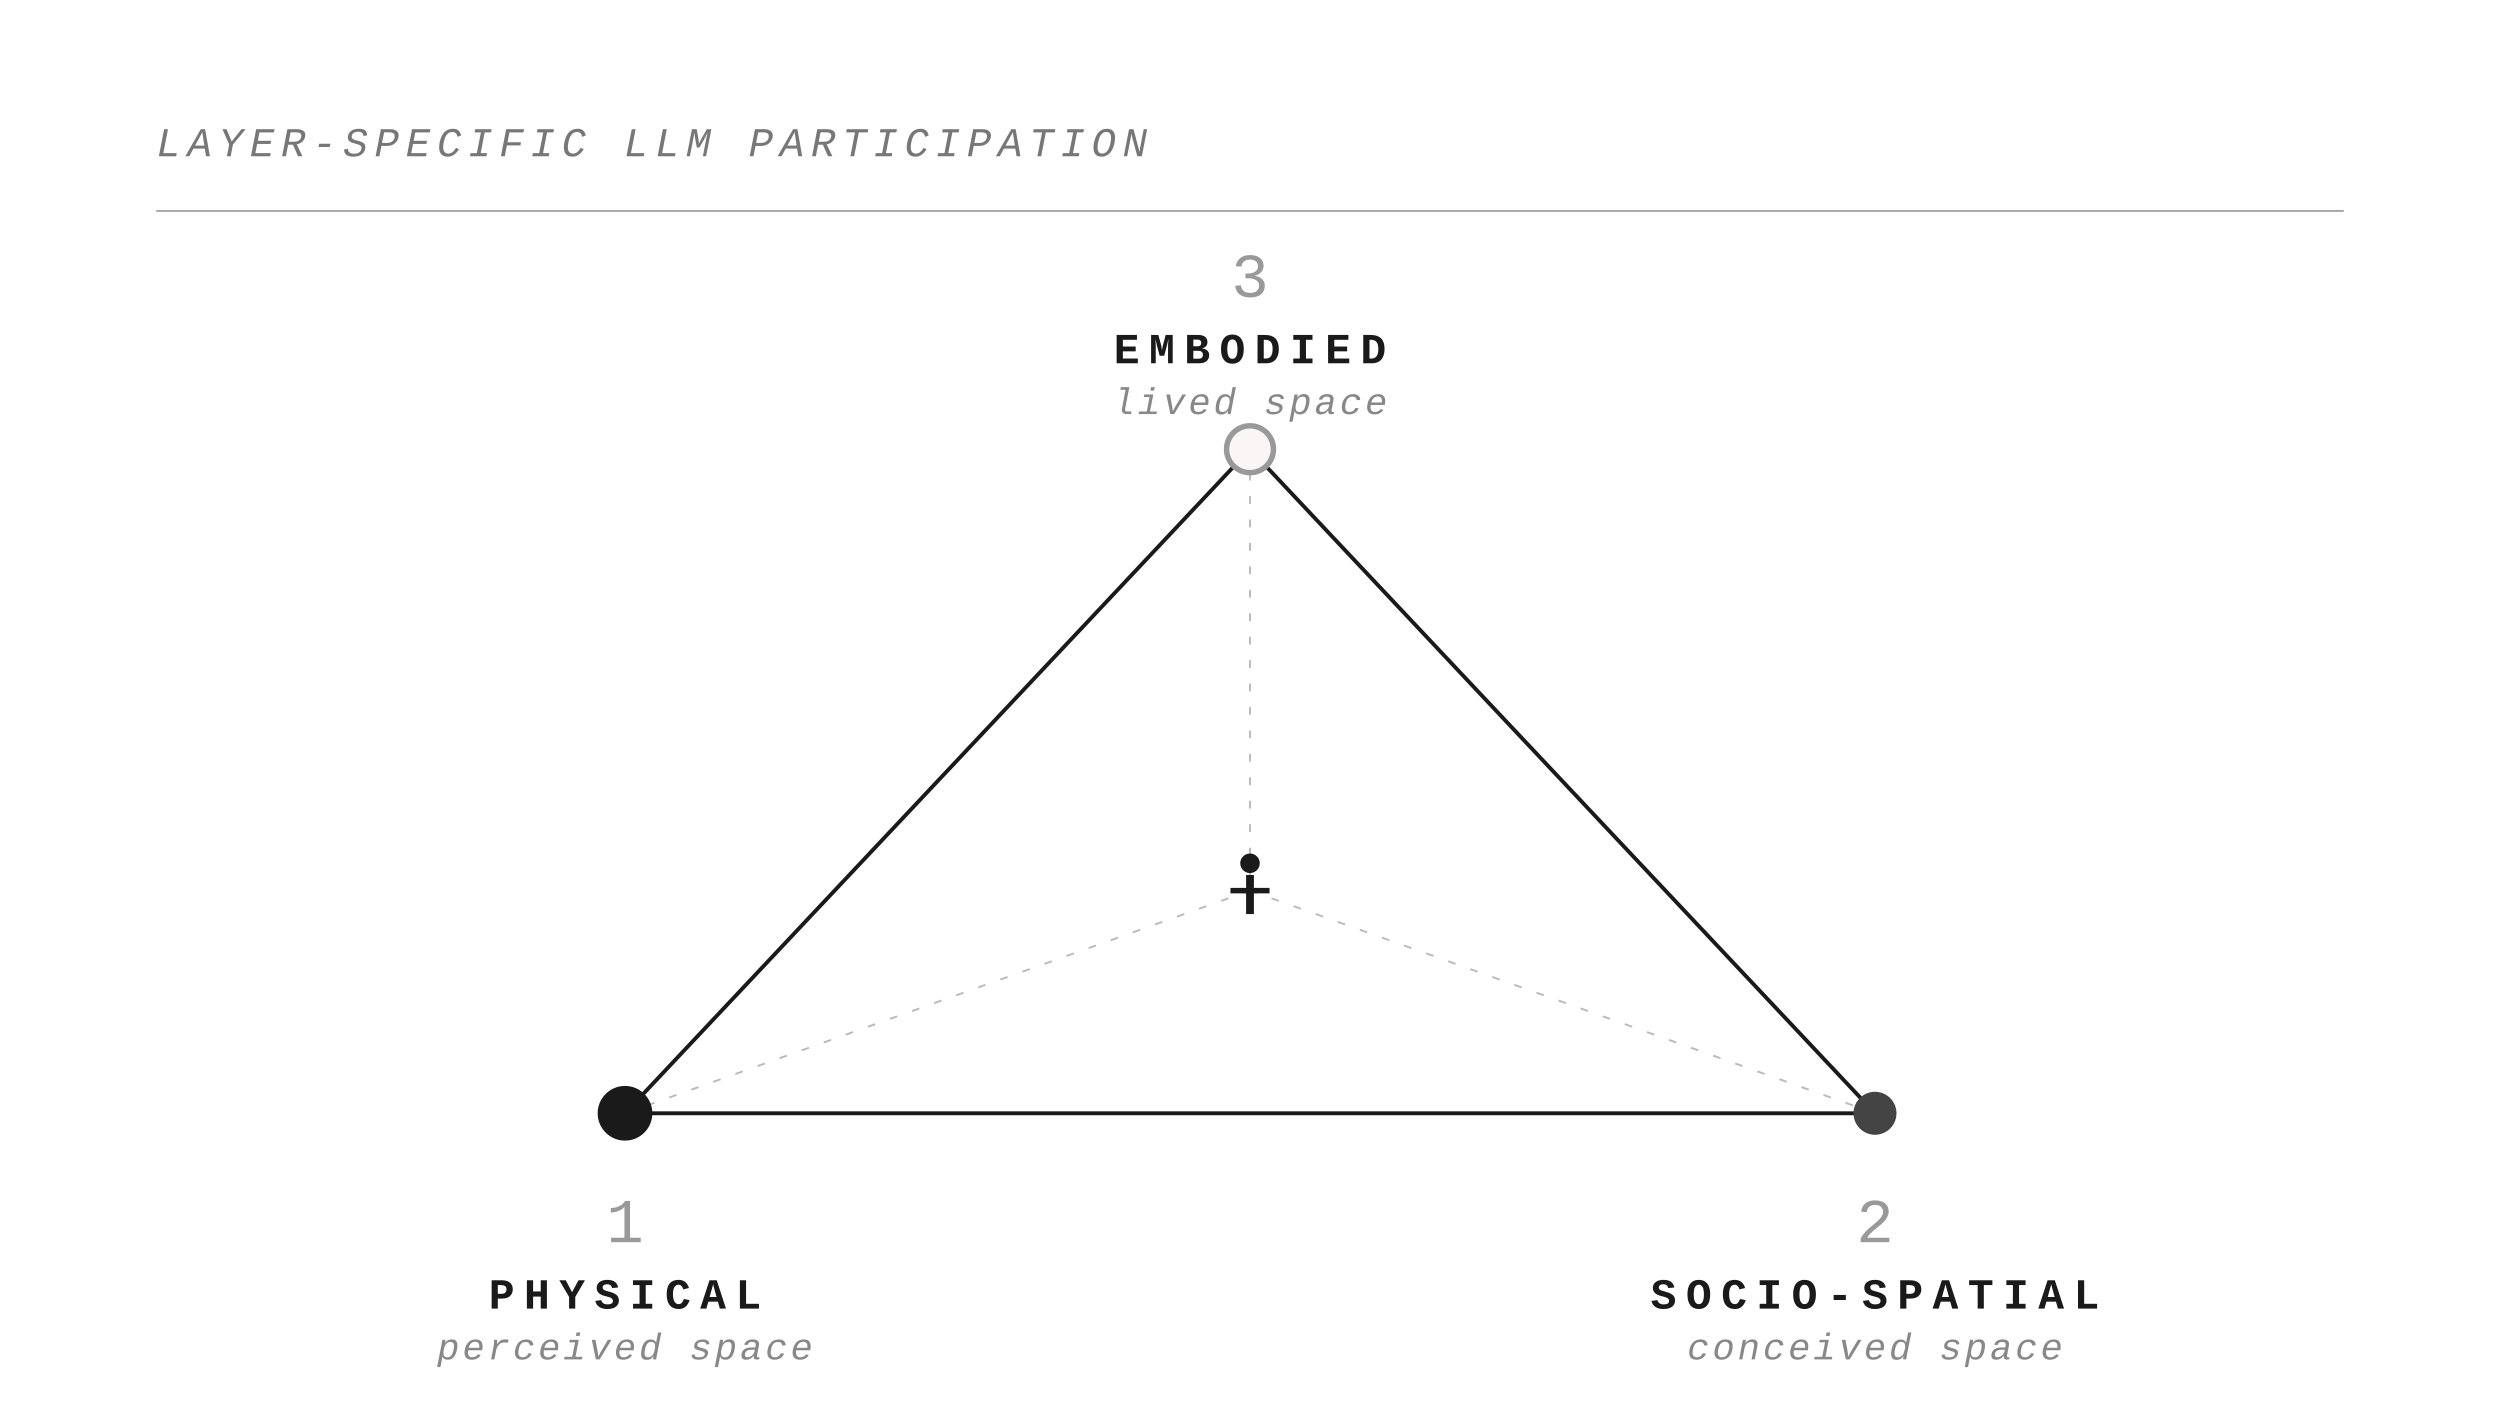
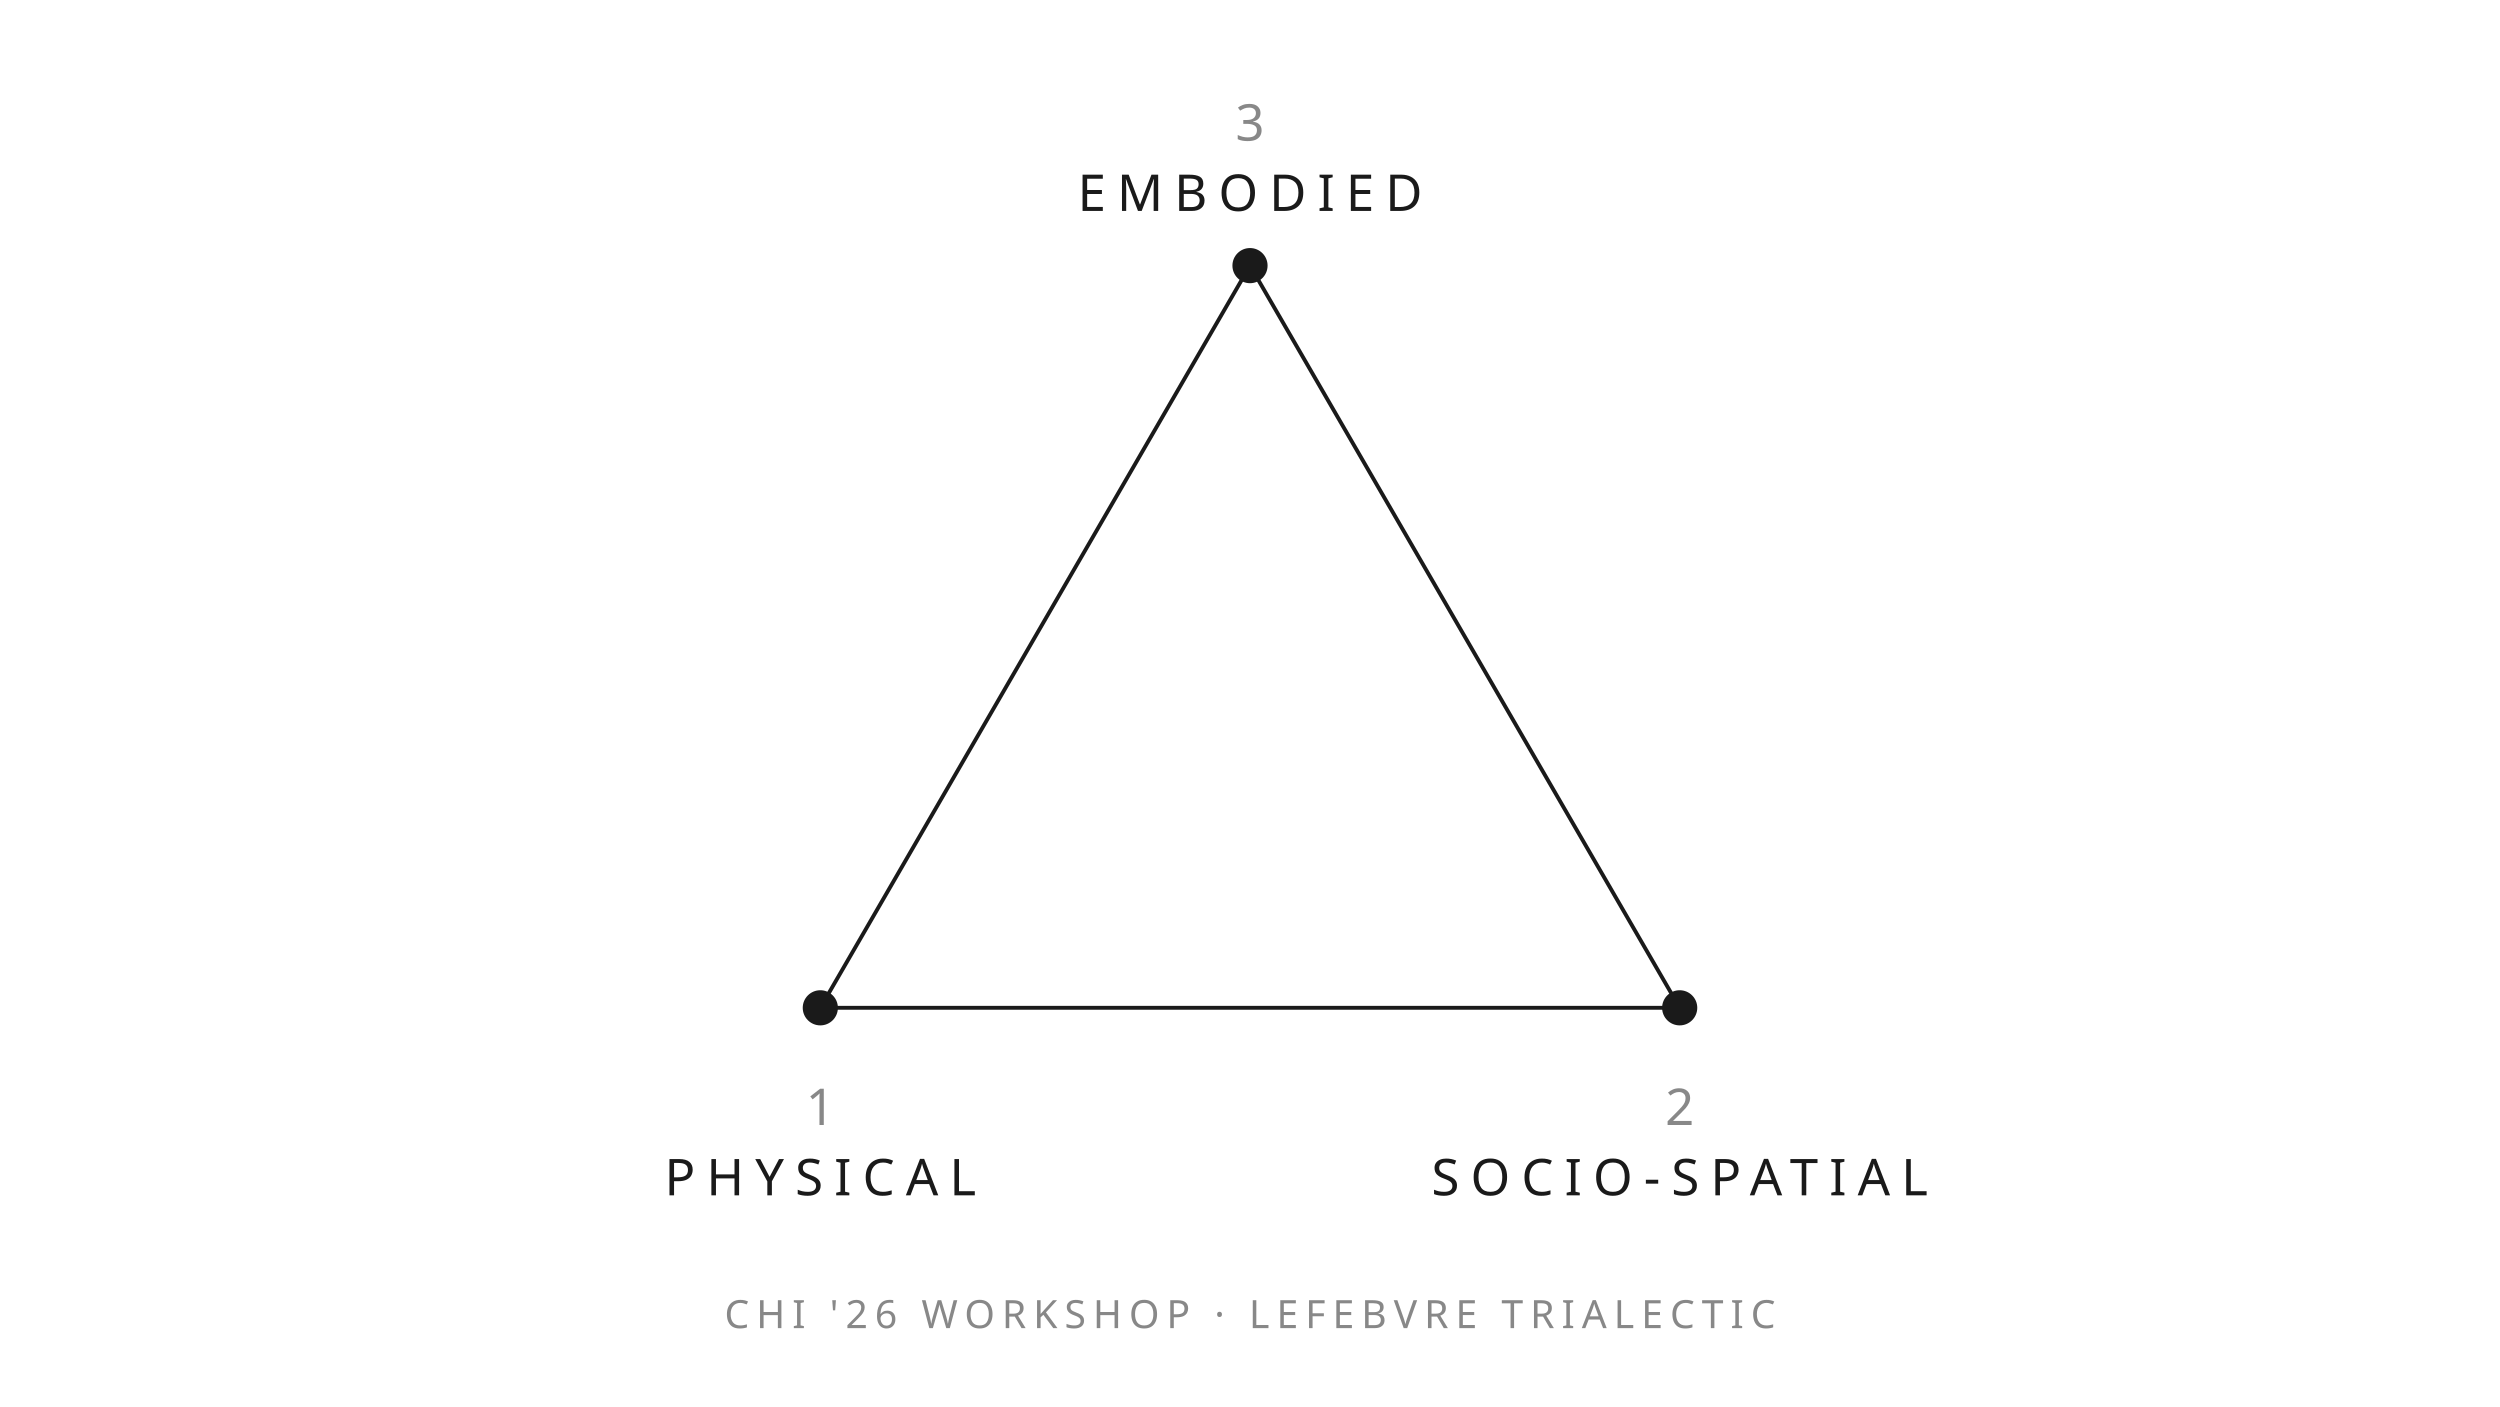
- <svg xmlns="http://www.w3.org/2000/svg" viewBox="0 0 640 360" role="img" aria-label="Lefebvre trialectic — Physical / Socio-spatial / Embodied — three vertices of spatial usability evaluation">
+ <svg xmlns="http://www.w3.org/2000/svg" viewBox="0 0 640 360" role="img" aria-label="Lefebvre trialectic — Physical, Socio-Spatial, Embodied — three poles of spatial usability evaluation">
  <defs>
    <style>
-       text { font-family: 'Anonymous Pro', 'Courier New', monospace; fill: #1a1a1a; }
-       .vertex-label { font-size: 11px; font-weight: 700; letter-spacing: 0.22em; }
-       .vertex-sub   { font-size: 9.5px; fill: #888; font-style: italic; letter-spacing: 0.08em; }
-       .num          { font-size: 16px; font-weight: 400; fill: #999; letter-spacing: 0; }
-       .meta         { font-size: 10.5px; fill: #777; font-style: italic; letter-spacing: 0.16em; }
+       text {
+         font-family: 'Futura', 'Futura PT', 'Avenir Next', 'Trebuchet MS', sans-serif;
+         fill: #1a1a1a;
+       }
+       .num   { font-size: 13px; font-weight: 400; fill: #888; letter-spacing: 0.05em; }
+       .layer { font-size: 13px; font-weight: 500; letter-spacing: 0.22em; }
+       .meta  { font-size: 10px; fill: #888; letter-spacing: 0.18em; }
    </style>
  </defs>
-   <text class="meta" x="40" y="40">LAYER-SPECIFIC LLM PARTICIPATION</text>
-   <line x1="40" y1="54" x2="600" y2="54" stroke="#000" stroke-width="0.5" opacity="0.35" />
-   <line x1="320" y1="115" x2="160" y2="285" stroke="#1a1a1a" stroke-width="1" />
-   <line x1="320" y1="115" x2="480" y2="285" stroke="#1a1a1a" stroke-width="1" />
-   <line x1="160" y1="285" x2="480" y2="285" stroke="#1a1a1a" stroke-width="1" />
-   <line x1="320" y1="115" x2="320" y2="228" stroke="#bbb" stroke-width="0.5" stroke-dasharray="2 4" />
-   <line x1="160" y1="285" x2="320" y2="228" stroke="#bbb" stroke-width="0.5" stroke-dasharray="2 4" />
-   <line x1="480" y1="285" x2="320" y2="228" stroke="#bbb" stroke-width="0.5" stroke-dasharray="2 4" />
-   <g transform="translate(320, 228)">
-     <circle cx="0" cy="-7" r="2.5" fill="#1a1a1a" />
-     <line x1="0" y1="-4" x2="0" y2="6" stroke="#1a1a1a" stroke-width="2" />
-     <line x1="-5" y1="0" x2="5" y2="0" stroke="#1a1a1a" stroke-width="1.4" />
-   </g>
-   <circle cx="320" cy="115" r="6" fill="#fbf6f6" stroke="#999" stroke-width="1.4" />
-   <text class="num" x="320" y="76" text-anchor="middle" fill="#999">3</text>
-   <text class="vertex-label" x="320" y="93" text-anchor="middle" fill="#1a1a1a">EMBODIED</text>
-   <text class="vertex-sub" x="320" y="106" text-anchor="middle">lived space</text>
-   <circle cx="160" cy="285" r="7" fill="#1a1a1a" />
-   <text class="num" x="160" y="318" text-anchor="middle">1</text>
-   <text class="vertex-label" x="160" y="335" text-anchor="middle">PHYSICAL</text>
-   <text class="vertex-sub" x="160" y="348" text-anchor="middle">perceived space</text>
-   <circle cx="480" cy="285" r="5.5" fill="#444" />
-   <text class="num" x="480" y="318" text-anchor="middle">2</text>
-   <text class="vertex-label" x="480" y="335" text-anchor="middle">SOCIO-SPATIAL</text>
-   <text class="vertex-sub" x="480" y="348" text-anchor="middle">conceived space</text>
+   <polygon points="320,68 210,258 430,258" fill="none" stroke="#1a1a1a" stroke-width="1" stroke-linejoin="miter" />
+   <circle cx="320" cy="68" r="4.5" fill="#1a1a1a" />
+   <circle cx="210" cy="258" r="4.5" fill="#1a1a1a" />
+   <circle cx="430" cy="258" r="4.5" fill="#1a1a1a" />
+   <text class="num" x="320" y="36" text-anchor="middle">3</text>
+   <text class="layer" x="320" y="54" text-anchor="middle">EMBODIED</text>
+   <text class="num" x="210" y="288" text-anchor="middle">1</text>
+   <text class="layer" x="210" y="306" text-anchor="middle">PHYSICAL</text>
+   <text class="num" x="430" y="288" text-anchor="middle">2</text>
+   <text class="layer" x="430" y="306" text-anchor="middle">SOCIO-SPATIAL</text>
+   <text class="meta" x="320" y="340" text-anchor="middle">CHI '26 WORKSHOP · LEFEBVRE TRIALECTIC</text>
</svg>
